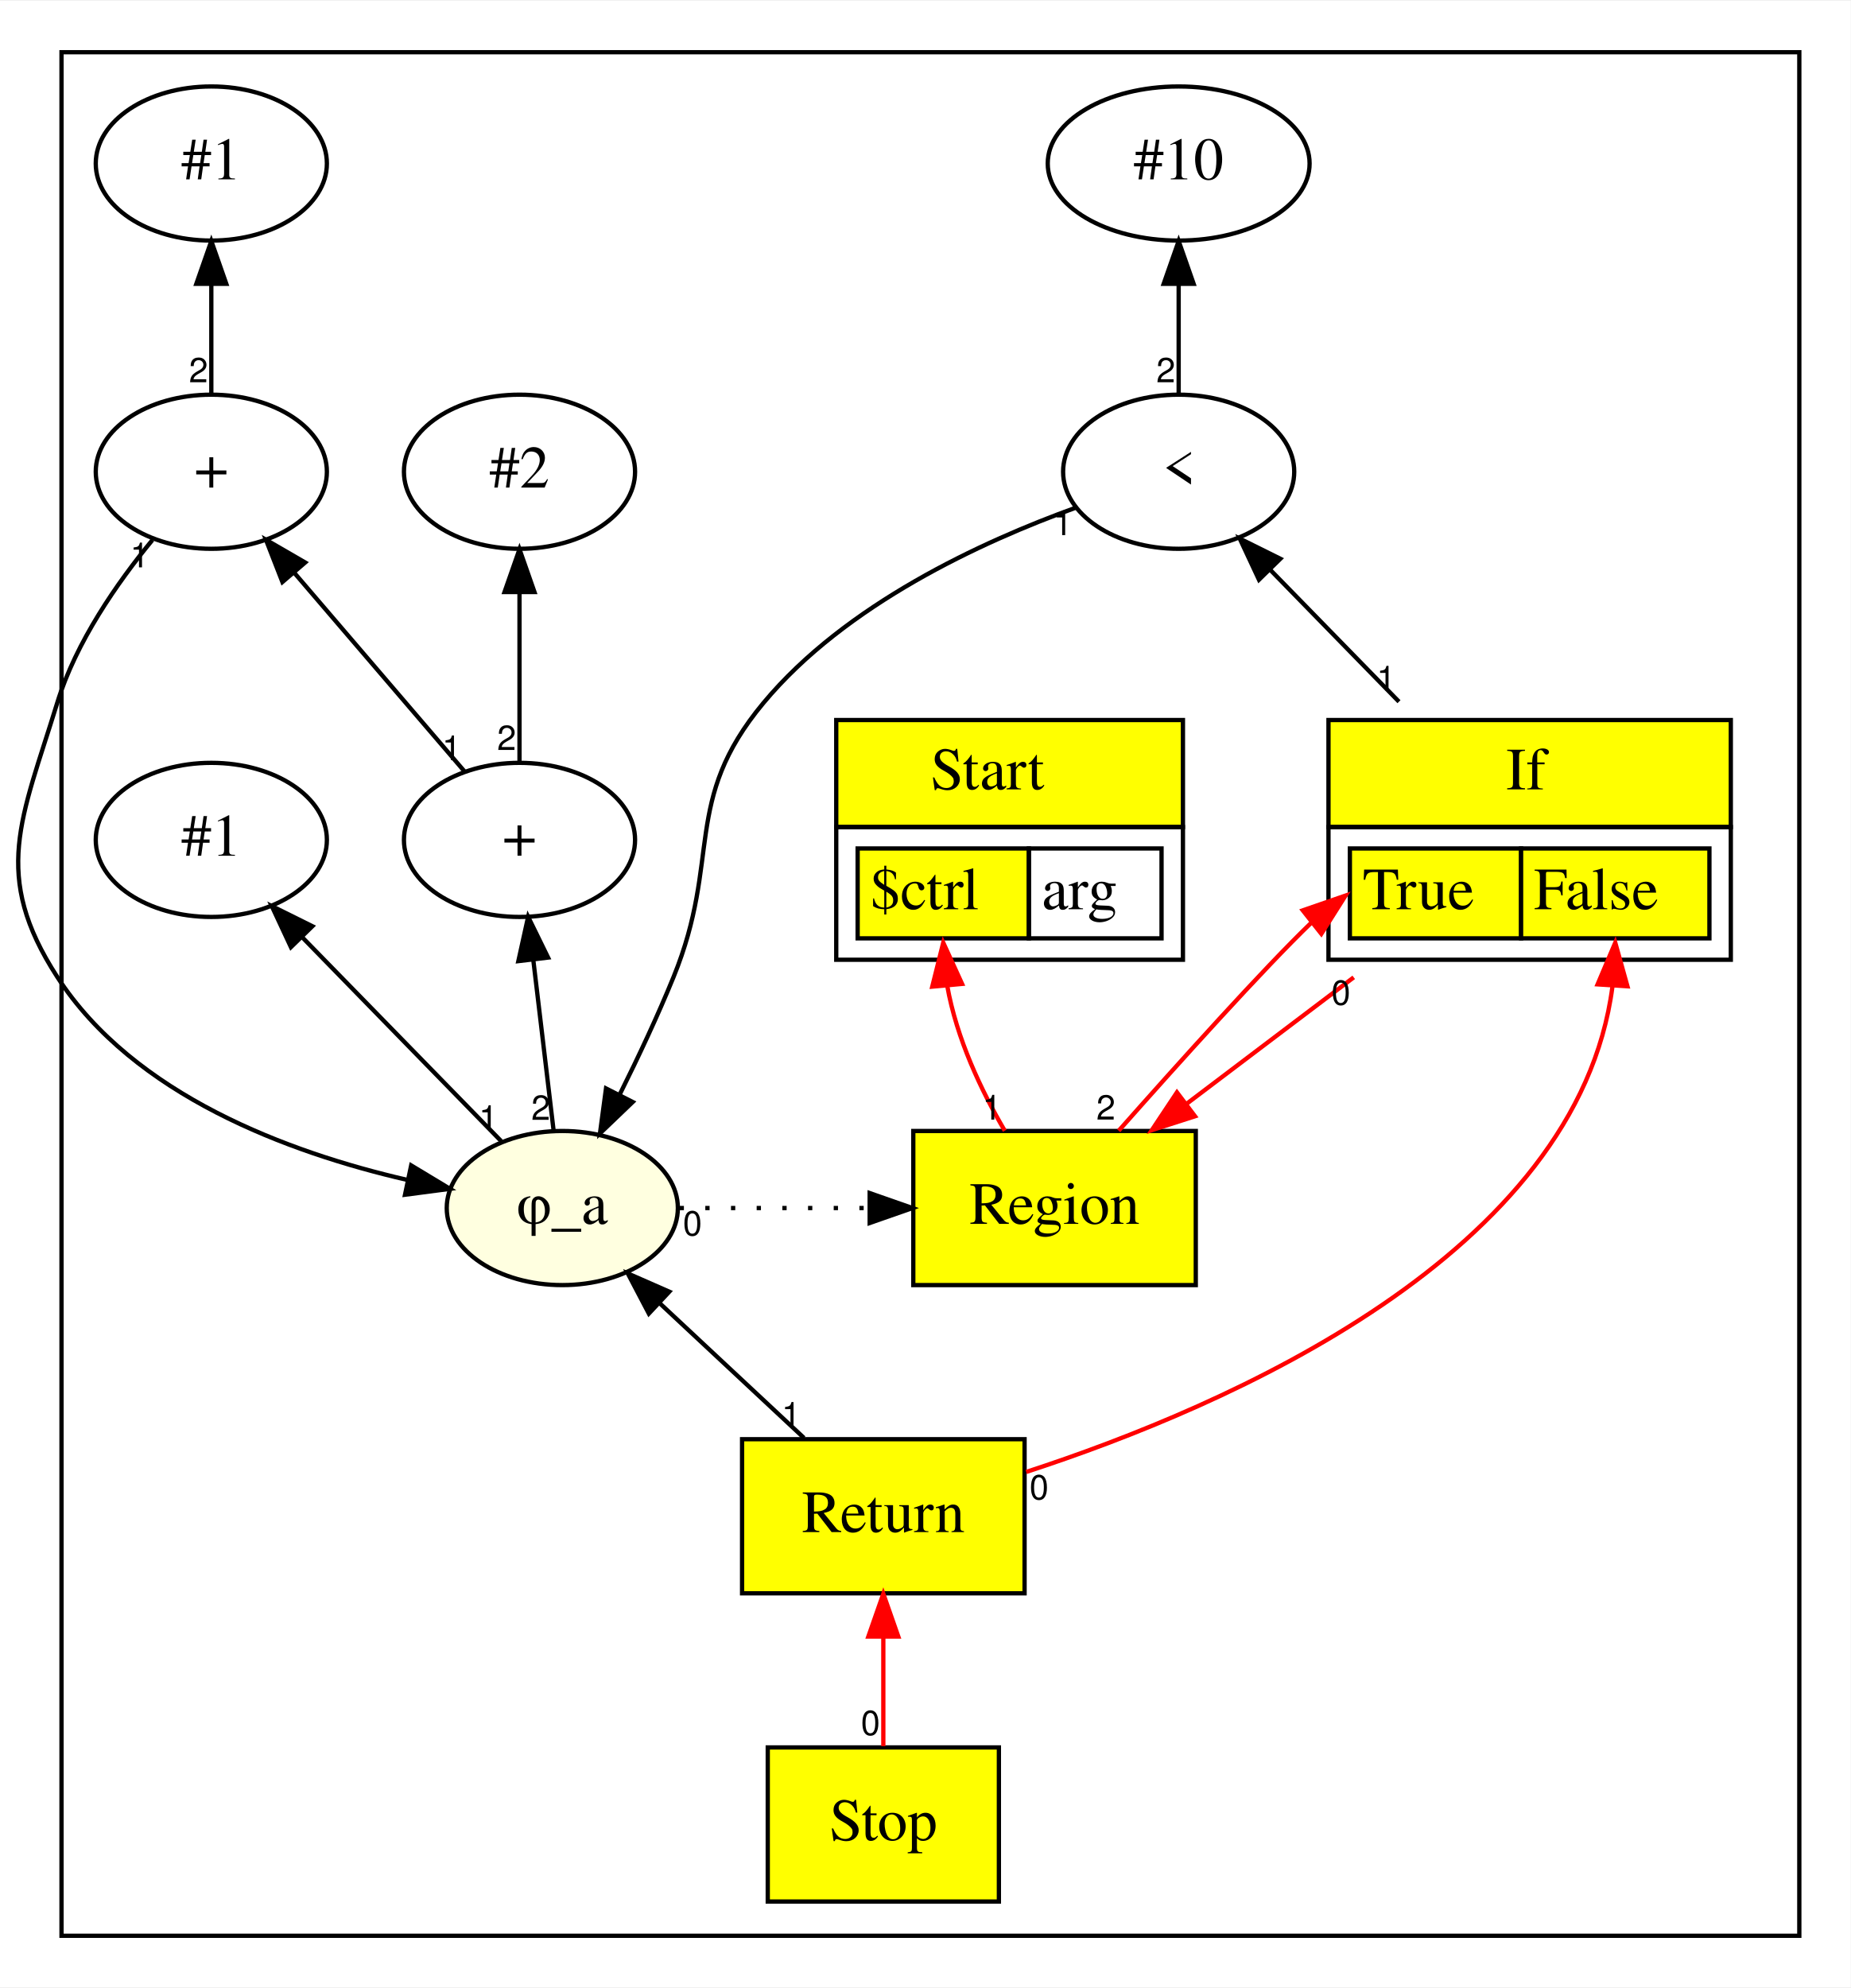
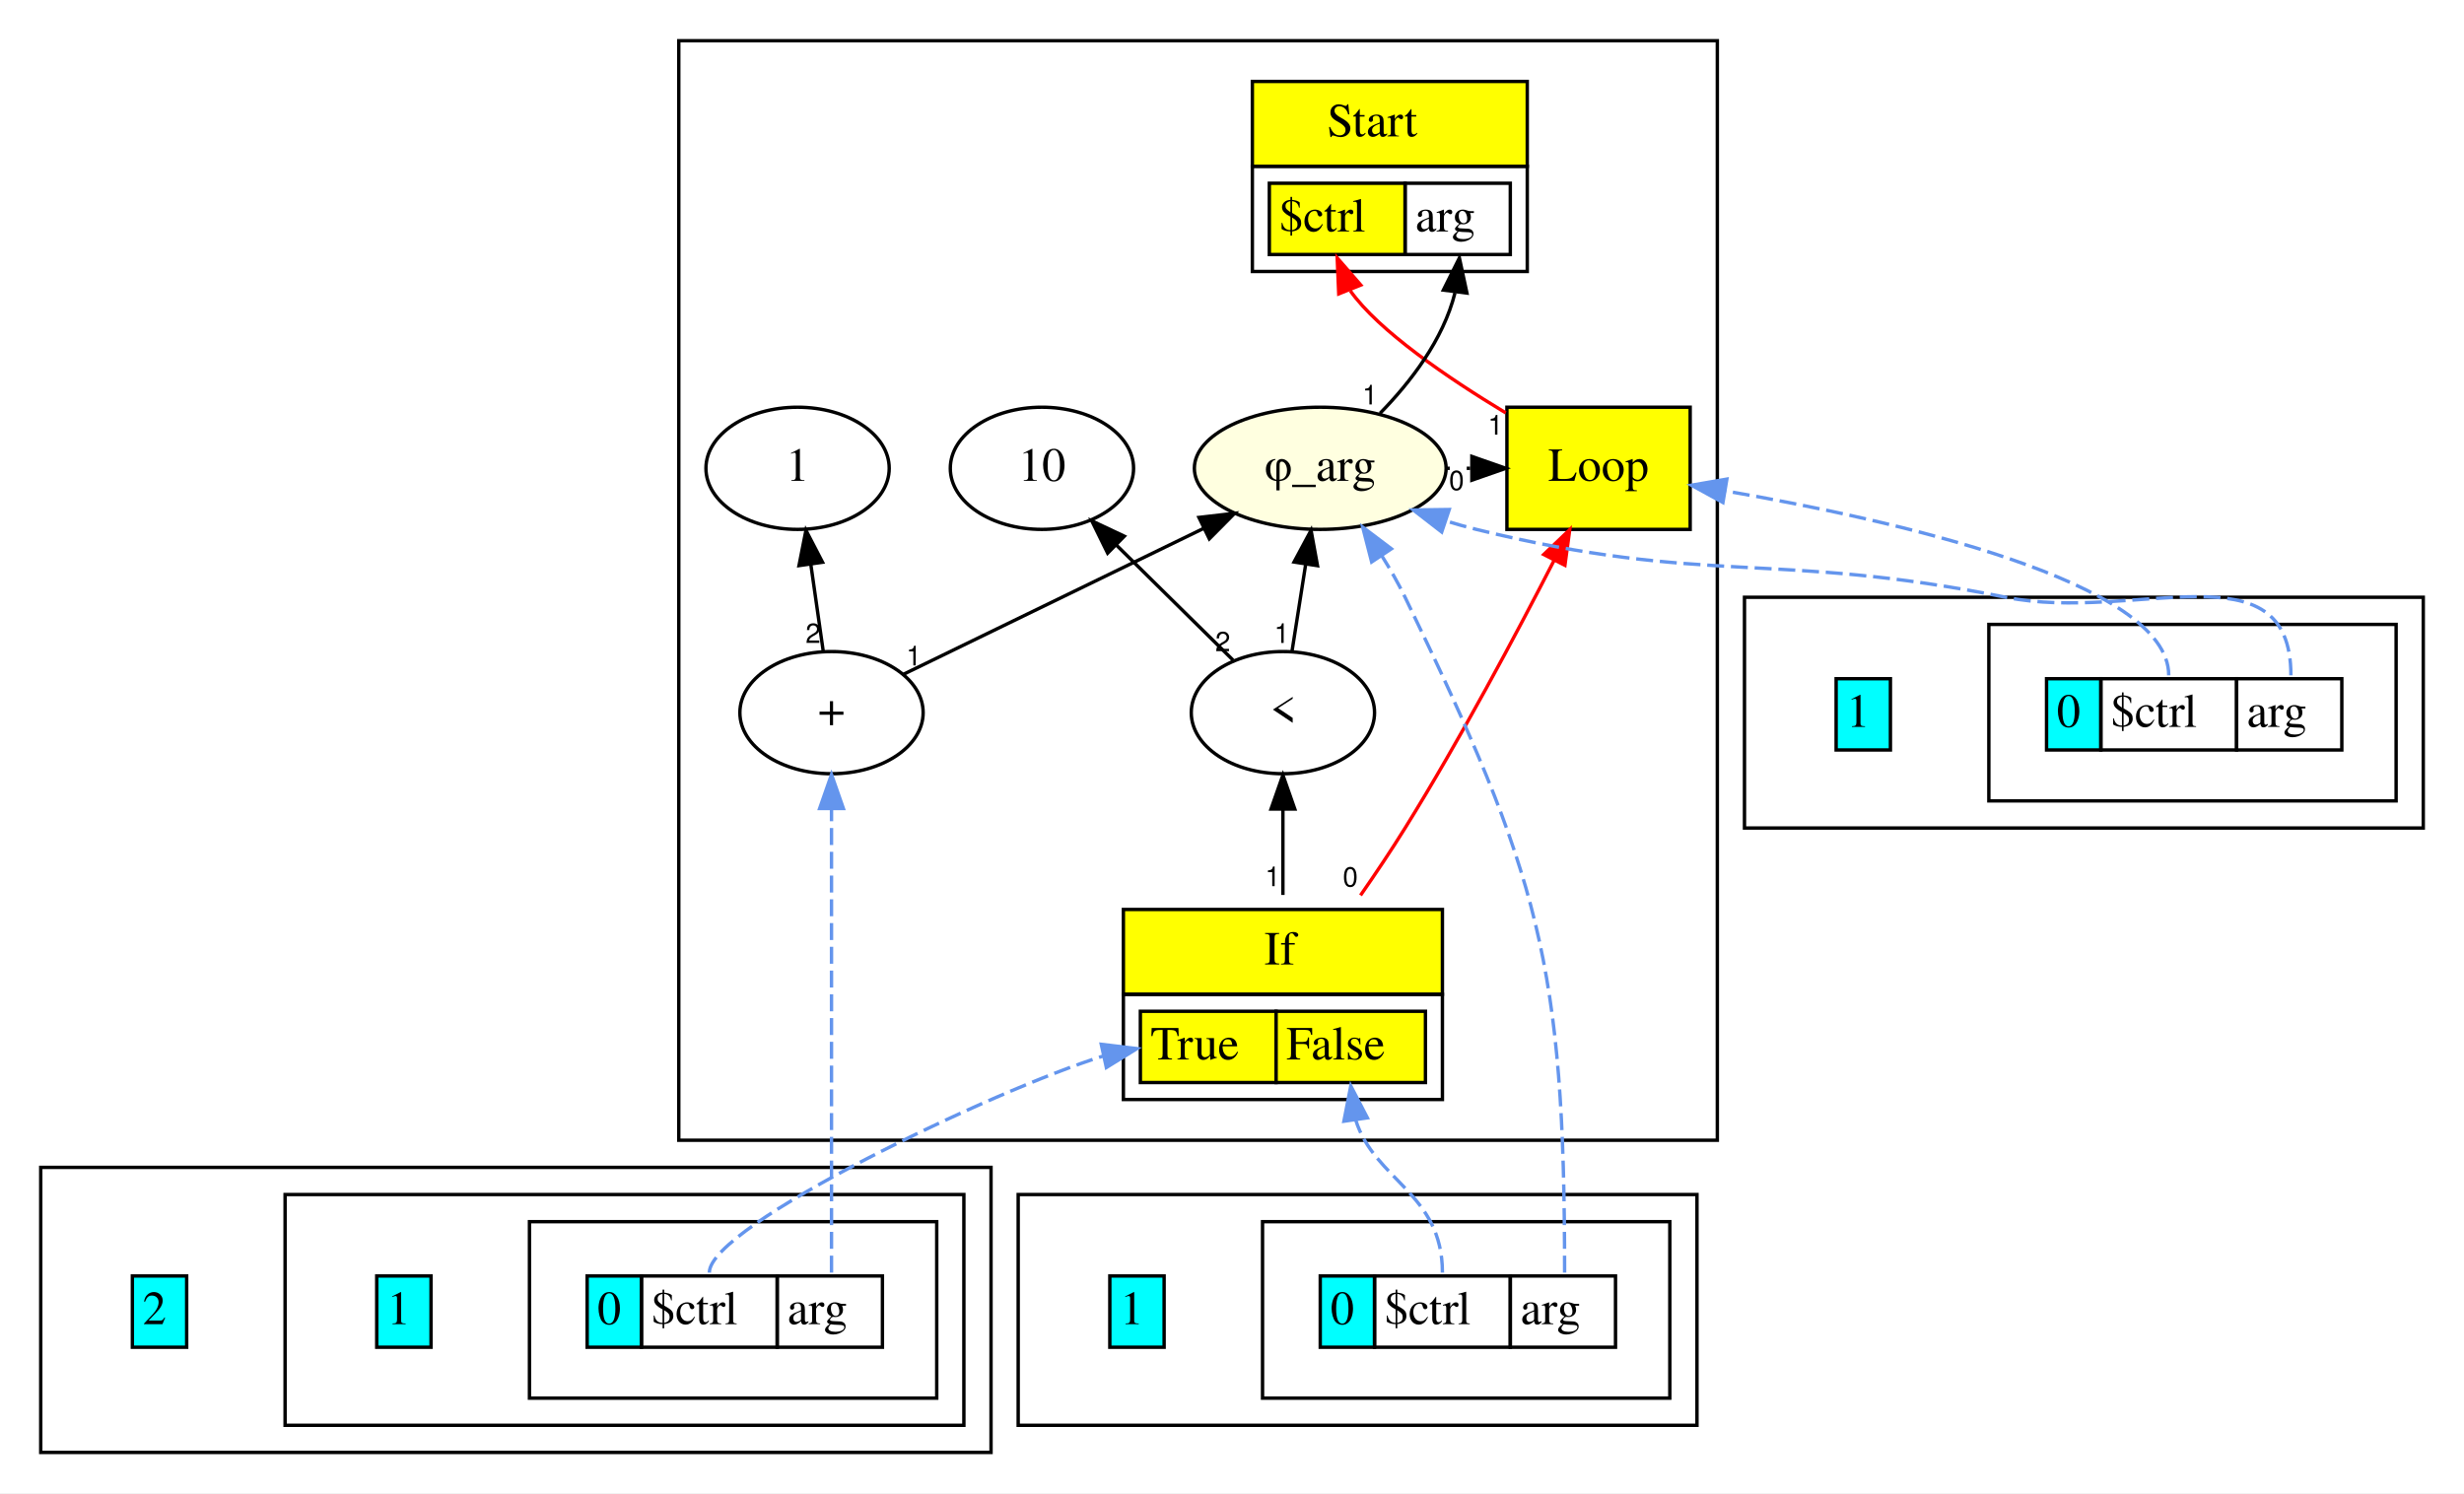
- <svg xmlns="http://www.w3.org/2000/svg" width="432pt" height="464pt" viewBox="0.00 0.00 432.37 464.00">
-   <g id="graph0" class="graph" transform="scale(1 1) rotate(0) translate(4 460)">
-     <polygon fill="white" stroke="transparent" points="-4,4 -4,-460 428.37,-460 428.37,4 -4,4" />
+ <svg xmlns="http://www.w3.org/2000/svg" width="726pt" height="440pt" viewBox="0.00 0.00 726.00 440.00">
+   <g id="graph0" class="graph" transform="scale(1 1) rotate(0) translate(4 436)">
+     <polygon fill="white" stroke="transparent" points="-4,4 -4,-436 722,-436 722,4 -4,4" />
    <g id="clust1" class="cluster">
-       <polygon fill="none" stroke="black" points="10.37,-8 10.37,-448 416.37,-448 416.37,-8 10.37,-8" />
+       <polygon fill="none" stroke="black" points="196,-100 196,-424 502,-424 502,-100 196,-100" />
+     </g>
+     <g id="clust3" class="cluster">
+       <polygon fill="none" stroke="black" points="8,-8 8,-92 288,-92 288,-8 8,-8" />
+     </g>
+     <g id="clust4" class="cluster">
+       <polygon fill="none" stroke="black" points="80,-16 80,-84 280,-84 280,-16 80,-16" />
+     </g>
+     <g id="clust5" class="cluster">
+       <polygon fill="none" stroke="black" points="152,-24 152,-76 272,-76 272,-24 152,-24" />
+     </g>
+     <g id="clust6" class="cluster">
+       <polygon fill="none" stroke="black" points="510,-192 510,-260 710,-260 710,-192 510,-192" />
+     </g>
+     <g id="clust7" class="cluster">
+       <polygon fill="none" stroke="black" points="582,-200 582,-252 702,-252 702,-200 582,-200" />
+     </g>
+     <g id="clust8" class="cluster">
+       <polygon fill="none" stroke="black" points="296,-16 296,-84 496,-84 496,-16 296,-16" />
+     </g>
+     <g id="clust9" class="cluster">
+       <polygon fill="none" stroke="black" points="368,-24 368,-76 488,-76 488,-24 368,-24" />
    </g>
    <g id="node1" class="node">
-       <polygon fill="yellow" stroke="transparent" points="191.37,-267 191.37,-292 272.37,-292 272.37,-267 191.37,-267" />
-       <polygon fill="none" stroke="black" points="191.37,-267 191.37,-292 272.37,-292 272.37,-267 191.37,-267" />
-       <text text-anchor="start" x="213.37" y="-275.8" font-family="Times,serif" font-size="14.00">Start</text>
-       <polygon fill="none" stroke="black" points="191.37,-236 191.37,-267 272.37,-267 272.37,-236 191.37,-236" />
-       <polygon fill="yellow" stroke="transparent" points="196.37,-241 196.37,-262 236.37,-262 236.37,-241 196.37,-241" />
-       <polygon fill="none" stroke="black" points="196.37,-241 196.37,-262 236.37,-262 236.37,-241 196.37,-241" />
-       <text text-anchor="start" x="199.37" y="-247.8" font-family="Times,serif" font-size="14.00">$ctrl</text>
-       <polygon fill="none" stroke="black" points="236.37,-241 236.37,-262 267.37,-262 267.37,-241 236.37,-241" />
-       <text text-anchor="start" x="239.37" y="-247.8" font-family="Times,serif" font-size="14.00">arg</text>
+       <polygon fill="yellow" stroke="transparent" points="365,-387 365,-412 446,-412 446,-387 365,-387" />
+       <polygon fill="none" stroke="black" points="365,-387 365,-412 446,-412 446,-387 365,-387" />
+       <text text-anchor="start" x="387" y="-395.8" font-family="Times,serif" font-size="14.00">Start</text>
+       <polygon fill="none" stroke="black" points="365,-356 365,-387 446,-387 446,-356 365,-356" />
+       <polygon fill="yellow" stroke="transparent" points="370,-361 370,-382 410,-382 410,-361 370,-361" />
+       <polygon fill="none" stroke="black" points="370,-361 370,-382 410,-382 410,-361 370,-361" />
+       <text text-anchor="start" x="373" y="-367.8" font-family="Times,serif" font-size="14.00">$ctrl</text>
+       <polygon fill="none" stroke="black" points="410,-361 410,-382 441,-382 441,-361 410,-361" />
+       <text text-anchor="start" x="413" y="-367.8" font-family="Times,serif" font-size="14.00">arg</text>
    </g>
    <g id="node2" class="node">
-       <polygon fill="yellow" stroke="black" points="229.37,-52 175.37,-52 175.37,-16 229.37,-16 229.37,-52" />
-       <text text-anchor="middle" x="202.37" y="-30.3" font-family="Times,serif" font-size="14.00">Stop</text>
+       <polygon fill="yellow" stroke="black" points="494,-316 440,-316 440,-280 494,-280 494,-316" />
+       <text text-anchor="middle" x="467" y="-294.3" font-family="Times,serif" font-size="14.00">Loop</text>
+     </g>
+     <g id="edge1" class="edge">
+       <path fill="none" stroke="red" d="M439.64,-314.34C422.52,-324.68 402.19,-338.54 393.85,-350.32" />
+       <polygon fill="red" stroke="red" points="390.45,-349.41 390,-360 396.95,-352 390.45,-349.41" />
+       <text text-anchor="middle" x="436.64" y="-307.94" font-family="Helvetica,sans-Serif" font-size="8.00">1</text>
+     </g>
+     <g id="node3" class="node">
+       <ellipse fill="lightyellow" stroke="black" cx="385" cy="-298" rx="37.09" ry="18" />
+       <text text-anchor="middle" x="385" y="-294.3" font-family="Times,serif" font-size="14.00">φ_arg</text>
+     </g>
+     <g id="edge3" class="edge">
+       <path fill="none" stroke="black" d="M402.63,-314.22C411.57,-323.35 421.25,-335.86 424.7,-349.71" />
+       <polygon fill="black" stroke="black" points="421.27,-350.52 426,-360 428.22,-349.64 421.27,-350.52" />
+       <text text-anchor="middle" x="399.63" y="-316.82" font-family="Helvetica,sans-Serif" font-size="8.00">1</text>
+     </g>
+     <g id="edge2" class="edge">
+       <path fill="none" stroke="black" stroke-dasharray="1,5" d="M422.16,-298C424.62,-298 427.08,-298 429.55,-298" />
+       <polygon fill="black" stroke="black" points="429.67,-301.5 439.67,-298 429.67,-294.5 429.67,-301.5" />
+       <text text-anchor="middle" x="425.16" y="-291.6" font-family="Helvetica,sans-Serif" font-size="8.00">0</text>
+     </g>
+     <g id="node4" class="node">
+       <ellipse fill="none" stroke="black" cx="303" cy="-298" rx="27" ry="18" />
+       <text text-anchor="middle" x="303" y="-294.3" font-family="Times,serif" font-size="14.00">10</text>
+     </g>
+     <g id="node5" class="node">
+       <ellipse fill="none" stroke="black" cx="374" cy="-226" rx="27" ry="18" />
+       <text text-anchor="middle" x="374" y="-222.3" font-family="Times,serif" font-size="14.00">&lt;</text>
+     </g>
+     <g id="edge4" class="edge">
+       <path fill="none" stroke="black" d="M376.66,-243.95C377.87,-251.65 379.34,-260.97 380.7,-269.64" />
+       <polygon fill="black" stroke="black" points="377.28,-270.39 382.29,-279.72 384.19,-269.3 377.28,-270.39" />
+       <text text-anchor="middle" x="373.66" y="-246.55" font-family="Helvetica,sans-Serif" font-size="8.00">1</text>
+     </g>
+     <g id="edge5" class="edge">
+       <path fill="none" stroke="black" d="M359.29,-241.5C349.39,-251.27 336.16,-264.31 325.01,-275.3" />
+       <polygon fill="black" stroke="black" points="322.36,-273 317.69,-282.51 327.27,-277.99 322.36,-273" />
+       <text text-anchor="middle" x="356.29" y="-244.1" font-family="Helvetica,sans-Serif" font-size="8.00">2</text>
+     </g>
+     <g id="node6" class="node">
+       <polygon fill="yellow" stroke="transparent" points="327,-143 327,-168 421,-168 421,-143 327,-143" />
+       <polygon fill="none" stroke="black" points="327,-143 327,-168 421,-168 421,-143 327,-143" />
+       <text text-anchor="start" x="368.5" y="-151.8" font-family="Times,serif" font-size="14.00">If</text>
+       <polygon fill="none" stroke="black" points="327,-112 327,-143 421,-143 421,-112 327,-112" />
+       <polygon fill="yellow" stroke="transparent" points="332,-117 332,-138 372,-138 372,-117 332,-117" />
+       <polygon fill="none" stroke="black" points="332,-117 332,-138 372,-138 372,-117 332,-117" />
+       <text text-anchor="start" x="335" y="-123.8" font-family="Times,serif" font-size="14.00">True</text>
+       <polygon fill="yellow" stroke="transparent" points="372,-117 372,-138 416,-138 416,-117 372,-117" />
+       <polygon fill="none" stroke="black" points="372,-117 372,-138 416,-138 416,-117 372,-117" />
+       <text text-anchor="start" x="375" y="-123.8" font-family="Times,serif" font-size="14.00">False</text>
+     </g>
+     <g id="edge6" class="edge">
+       <path fill="none" stroke="red" d="M396.87,-172.17C401.36,-178.63 405.94,-185.46 410,-192 426.23,-218.13 442.79,-249.22 453.84,-270.75" />
+       <polygon fill="red" stroke="red" points="450.85,-272.6 458.51,-279.92 457.09,-269.42 450.85,-272.6" />
+       <text text-anchor="middle" x="393.87" y="-174.77" font-family="Helvetica,sans-Serif" font-size="8.00">0</text>
+     </g>
+     <g id="edge7" class="edge">
+       <path fill="none" stroke="black" d="M374,-172.28C374,-180.58 374,-189.48 374,-197.56" />
+       <polygon fill="black" stroke="black" points="370.5,-197.6 374,-207.6 377.5,-197.6 370.5,-197.6" />
+       <text text-anchor="middle" x="371" y="-174.88" font-family="Helvetica,sans-Serif" font-size="8.00">1</text>
+     </g>
+     <g id="node7" class="node">
+       <ellipse fill="none" stroke="black" cx="231" cy="-298" rx="27" ry="18" />
+       <text text-anchor="middle" x="231" y="-294.3" font-family="Times,serif" font-size="14.00">1</text>
+     </g>
+     <g id="node8" class="node">
+       <ellipse fill="none" stroke="black" cx="241" cy="-226" rx="27" ry="18" />
+       <text text-anchor="middle" x="241" y="-222.3" font-family="Times,serif" font-size="14.00">+</text>
+     </g>
+     <g id="edge8" class="edge">
+       <path fill="none" stroke="black" d="M262.25,-237.33C285.48,-248.62 323.06,-266.89 350.53,-280.24" />
+       <polygon fill="black" stroke="black" points="349.26,-283.52 359.78,-284.74 352.32,-277.22 349.26,-283.52" />
+       <text text-anchor="middle" x="265.25" y="-239.93" font-family="Helvetica,sans-Serif" font-size="8.00">1</text>
+     </g>
+     <g id="edge9" class="edge">
+       <path fill="none" stroke="black" d="M238.58,-243.95C237.48,-251.65 236.15,-260.97 234.91,-269.64" />
+       <polygon fill="black" stroke="black" points="231.42,-269.33 233.47,-279.72 238.35,-270.32 231.42,-269.33" />
+       <text text-anchor="middle" x="235.58" y="-246.55" font-family="Helvetica,sans-Serif" font-size="8.00">2</text>
+     </g>
+     <g id="node9" class="node">
+       <polygon fill="cyan" stroke="transparent" points="35,-39 35,-60 51,-60 51,-39 35,-39" />
+       <polygon fill="none" stroke="black" points="35,-39 35,-60 51,-60 51,-39 35,-39" />
+       <text text-anchor="start" x="38" y="-45.8" font-family="Times,serif" font-size="14.00">2</text>
+     </g>
+     <g id="node10" class="node">
+       <polygon fill="cyan" stroke="transparent" points="107,-39 107,-60 123,-60 123,-39 107,-39" />
+       <polygon fill="none" stroke="black" points="107,-39 107,-60 123,-60 123,-39 107,-39" />
+       <text text-anchor="start" x="110" y="-45.8" font-family="Times,serif" font-size="14.00">1</text>
+     </g>
+     <g id="node11" class="node">
+       <polygon fill="cyan" stroke="transparent" points="169,-39 169,-60 185,-60 185,-39 169,-39" />
+       <polygon fill="none" stroke="black" points="169,-39 169,-60 185,-60 185,-39 169,-39" />
+       <text text-anchor="start" x="172" y="-45.8" font-family="Times,serif" font-size="14.00">0</text>
+       <polygon fill="none" stroke="black" points="185,-39 185,-60 225,-60 225,-39 185,-39" />
+       <text text-anchor="start" x="188" y="-45.8" font-family="Times,serif" font-size="14.00">$ctrl</text>
+       <polygon fill="none" stroke="black" points="225,-39 225,-60 256,-60 256,-39 225,-39" />
+       <text text-anchor="start" x="228" y="-45.8" font-family="Times,serif" font-size="14.00">arg</text>
+     </g>
+     <g id="edge10" class="edge">
+       <path fill="none" stroke="cornflowerblue" stroke-dasharray="5,2" d="M205,-61C205,-74.83 289.37,-114.99 321.05,-124.81" />
+       <polygon fill="cornflowerblue" stroke="cornflowerblue" points="320.48,-128.27 331,-127 321.98,-121.43 320.48,-128.27" />
+     </g>
+     <g id="edge11" class="edge">
+       <path fill="none" stroke="cornflowerblue" stroke-dasharray="5,2" d="M241,-61C241,-109.09 241,-165.12 241,-197.67" />
+       <polygon fill="cornflowerblue" stroke="cornflowerblue" points="237.5,-197.76 241,-207.76 244.5,-197.76 237.5,-197.76" />
+     </g>
+     <g id="node12" class="node">
+       <polygon fill="cyan" stroke="transparent" points="537,-215 537,-236 553,-236 553,-215 537,-215" />
+       <polygon fill="none" stroke="black" points="537,-215 537,-236 553,-236 553,-215 537,-215" />
+       <text text-anchor="start" x="540" y="-221.8" font-family="Times,serif" font-size="14.00">1</text>
    </g>
    <g id="node13" class="node">
-       <polygon fill="yellow" stroke="black" points="235.37,-124 169.37,-124 169.37,-88 235.37,-88 235.37,-124" />
-       <text text-anchor="middle" x="202.37" y="-102.3" font-family="Times,serif" font-size="14.00">Return</text>
-     </g>
-     <g id="edge1" class="edge">
-       <path fill="none" stroke="red" d="M202.37,-52.3C202.37,-60.02 202.37,-69.29 202.37,-77.89" />
-       <polygon fill="red" stroke="red" points="198.87,-77.9 202.37,-87.9 205.87,-77.9 198.87,-77.9" />
-       <text text-anchor="middle" x="199.37" y="-54.9" font-family="Helvetica,sans-Serif" font-size="8.00">0</text>
-     </g>
-     <g id="node3" class="node">
-       <ellipse fill="none" stroke="black" cx="45.37" cy="-264" rx="27" ry="18" />
-       <text text-anchor="middle" x="45.37" y="-260.3" font-family="Times,serif" font-size="14.00">#1</text>
-     </g>
-     <g id="node4" class="node">
-       <polygon fill="yellow" stroke="black" points="275.37,-196 209.37,-196 209.37,-160 275.37,-160 275.37,-196" />
-       <text text-anchor="middle" x="242.37" y="-174.3" font-family="Times,serif" font-size="14.00">Region</text>
-     </g>
-     <g id="edge2" class="edge">
-       <path fill="none" stroke="red" d="M230.74,-196.06C225.28,-205.38 219.49,-217.53 217.29,-229.99" />
-       <polygon fill="red" stroke="red" points="213.8,-229.72 216.37,-240 220.77,-230.36 213.8,-229.72" />
-       <text text-anchor="middle" x="227.74" y="-198.66" font-family="Helvetica,sans-Serif" font-size="8.00">1</text>
-     </g>
-     <g id="node8" class="node">
-       <polygon fill="yellow" stroke="transparent" points="306.37,-267 306.37,-292 400.37,-292 400.37,-267 306.37,-267" />
-       <polygon fill="none" stroke="black" points="306.37,-267 306.37,-292 400.37,-292 400.37,-267 306.37,-267" />
-       <text text-anchor="start" x="347.87" y="-275.8" font-family="Times,serif" font-size="14.00">If</text>
-       <polygon fill="none" stroke="black" points="306.37,-236 306.37,-267 400.37,-267 400.37,-236 306.37,-236" />
-       <polygon fill="yellow" stroke="transparent" points="311.37,-241 311.37,-262 351.37,-262 351.37,-241 311.37,-241" />
-       <polygon fill="none" stroke="black" points="311.37,-241 311.37,-262 351.37,-262 351.37,-241 311.37,-241" />
-       <text text-anchor="start" x="314.37" y="-247.8" font-family="Times,serif" font-size="14.00">True</text>
-       <polygon fill="yellow" stroke="transparent" points="351.37,-241 351.37,-262 395.37,-262 395.37,-241 351.37,-241" />
-       <polygon fill="none" stroke="black" points="351.37,-241 351.37,-262 395.37,-262 395.37,-241 351.37,-241" />
-       <text text-anchor="start" x="354.37" y="-247.8" font-family="Times,serif" font-size="14.00">False</text>
-     </g>
-     <g id="edge3" class="edge">
-       <path fill="none" stroke="red" d="M257.36,-196.06C271.21,-211.7 291.28,-234 302.45,-244.74" />
-       <polygon fill="red" stroke="red" points="300.36,-247.54 310.37,-251 304.7,-242.05 300.36,-247.54" />
-       <text text-anchor="middle" x="254.36" y="-198.66" font-family="Helvetica,sans-Serif" font-size="8.00">2</text>
-     </g>
-     <g id="node5" class="node">
-       <ellipse fill="lightyellow" stroke="black" cx="127.37" cy="-178" rx="27" ry="18" />
-       <text text-anchor="middle" x="127.37" y="-174.3" font-family="Times,serif" font-size="14.00">φ_a</text>
-     </g>
-     <g id="edge5" class="edge">
-       <path fill="none" stroke="black" d="M113.09,-193.63C100.27,-206.76 81.29,-226.21 66.68,-241.18" />
-       <polygon fill="black" stroke="black" points="63.97,-238.94 59.49,-248.54 68.98,-243.83 63.97,-238.94" />
-       <text text-anchor="middle" x="110.09" y="-196.23" font-family="Helvetica,sans-Serif" font-size="8.00">1</text>
-     </g>
-     <g id="edge4" class="edge">
-       <path fill="none" stroke="black" stroke-dasharray="1,5" d="M154.78,-178C169.51,-178 184.25,-178 198.98,-178" />
-       <polygon fill="black" stroke="black" points="199.18,-181.5 209.18,-178 199.18,-174.5 199.18,-181.5" />
-       <text text-anchor="middle" x="157.78" y="-171.6" font-family="Helvetica,sans-Serif" font-size="8.00">0</text>
-     </g>
-     <g id="node12" class="node">
-       <ellipse fill="none" stroke="black" cx="117.37" cy="-264" rx="27" ry="18" />
-       <text text-anchor="middle" x="117.37" y="-260.3" font-family="Times,serif" font-size="14.00">+</text>
-     </g>
-     <g id="edge6" class="edge">
-       <path fill="none" stroke="black" d="M125.35,-196C123.98,-207.5 122.14,-222.93 120.58,-236.08" />
-       <polygon fill="black" stroke="black" points="117.1,-235.68 119.39,-246.03 124.05,-236.51 117.1,-235.68" />
-       <text text-anchor="middle" x="122.35" y="-198.6" font-family="Helvetica,sans-Serif" font-size="8.00">2</text>
-     </g>
-     <g id="node6" class="node">
-       <ellipse fill="none" stroke="black" cx="271.37" cy="-422" rx="30.59" ry="18" />
-       <text text-anchor="middle" x="271.37" y="-418.3" font-family="Times,serif" font-size="14.00">#10</text>
-     </g>
-     <g id="node7" class="node">
-       <ellipse fill="none" stroke="black" cx="271.37" cy="-350" rx="27" ry="18" />
-       <text text-anchor="middle" x="271.37" y="-346.3" font-family="Times,serif" font-size="14.00">&lt;</text>
-     </g>
-     <g id="edge7" class="edge">
-       <path fill="none" stroke="black" d="M247.3,-341.59C225.35,-333.66 193.52,-319.01 174.37,-296 155.23,-272.99 164.66,-259.73 153.37,-232 149.67,-222.9 145.09,-213.17 140.81,-204.58" />
-       <polygon fill="black" stroke="black" points="143.82,-202.77 136.17,-195.44 137.58,-205.94 143.82,-202.77" />
-       <text text-anchor="middle" x="244.3" y="-335.19" font-family="Helvetica,sans-Serif" font-size="8.00">1</text>
-     </g>
-     <g id="edge8" class="edge">
-       <path fill="none" stroke="black" d="M271.37,-368.3C271.37,-376.02 271.37,-385.29 271.37,-393.89" />
-       <polygon fill="black" stroke="black" points="267.87,-393.9 271.37,-403.9 274.87,-393.9 267.87,-393.9" />
-       <text text-anchor="middle" x="268.37" y="-370.9" font-family="Helvetica,sans-Serif" font-size="8.00">2</text>
-     </g>
-     <g id="edge9" class="edge">
-       <path fill="none" stroke="red" d="M312.27,-231.89C299.31,-222.09 285.23,-211.44 273.13,-202.28" />
-       <polygon fill="red" stroke="red" points="275.19,-199.44 265.1,-196.2 270.97,-205.03 275.19,-199.44" />
-       <text text-anchor="middle" x="309.27" y="-225.49" font-family="Helvetica,sans-Serif" font-size="8.00">0</text>
-     </g>
-     <g id="edge10" class="edge">
-       <path fill="none" stroke="black" d="M322.84,-296.28C312.88,-306.48 302.03,-317.59 292.88,-326.97" />
-       <polygon fill="black" stroke="black" points="290.13,-324.78 285.64,-334.38 295.13,-329.67 290.13,-324.78" />
-       <text text-anchor="middle" x="319.84" y="-298.88" font-family="Helvetica,sans-Serif" font-size="8.00">1</text>
-     </g>
-     <g id="node9" class="node">
-       <ellipse fill="none" stroke="black" cx="45.37" cy="-422" rx="27" ry="18" />
-       <text text-anchor="middle" x="45.37" y="-418.3" font-family="Times,serif" font-size="14.00">#1</text>
-     </g>
-     <g id="node10" class="node">
-       <ellipse fill="none" stroke="black" cx="45.37" cy="-350" rx="27" ry="18" />
-       <text text-anchor="middle" x="45.37" y="-346.3" font-family="Times,serif" font-size="14.00">+</text>
-     </g>
-     <g id="edge11" class="edge">
-       <path fill="none" stroke="black" d="M31.62,-334.07C23.41,-324.1 13.75,-310.25 9.37,-296 1.01,-268.81 -6.08,-255.88 9.37,-232 27.28,-204.33 63.43,-190.97 91.03,-184.6" />
-       <polygon fill="black" stroke="black" points="92.06,-187.96 101.13,-182.49 90.62,-181.11 92.06,-187.96" />
-       <text text-anchor="middle" x="28.62" y="-327.67" font-family="Helvetica,sans-Serif" font-size="8.00">1</text>
+       <polygon fill="cyan" stroke="transparent" points="599,-215 599,-236 615,-236 615,-215 599,-215" />
+       <polygon fill="none" stroke="black" points="599,-215 599,-236 615,-236 615,-215 599,-215" />
+       <text text-anchor="start" x="602" y="-221.8" font-family="Times,serif" font-size="14.00">0</text>
+       <polygon fill="none" stroke="black" points="615,-215 615,-236 655,-236 655,-215 615,-215" />
+       <text text-anchor="start" x="618" y="-221.8" font-family="Times,serif" font-size="14.00">$ctrl</text>
+       <polygon fill="none" stroke="black" points="655,-215 655,-236 686,-236 686,-215 655,-215" />
+       <text text-anchor="start" x="658" y="-221.8" font-family="Times,serif" font-size="14.00">arg</text>
    </g>
    <g id="edge12" class="edge">
-       <path fill="none" stroke="black" d="M45.37,-368.3C45.37,-376.02 45.37,-385.29 45.37,-393.89" />
-       <polygon fill="black" stroke="black" points="41.87,-393.9 45.37,-403.9 48.87,-393.9 41.87,-393.9" />
-       <text text-anchor="middle" x="42.37" y="-370.9" font-family="Helvetica,sans-Serif" font-size="8.00">2</text>
-     </g>
-     <g id="node11" class="node">
-       <ellipse fill="none" stroke="black" cx="117.37" cy="-350" rx="27" ry="18" />
-       <text text-anchor="middle" x="117.37" y="-346.3" font-family="Times,serif" font-size="14.00">#2</text>
+       <path fill="none" stroke="cornflowerblue" stroke-dasharray="5,2" d="M635,-237C635,-264.54 553.92,-282.77 504.41,-291.34" />
+       <polygon fill="cornflowerblue" stroke="cornflowerblue" points="503.65,-287.92 494.37,-293.02 504.81,-294.82 503.65,-287.92" />
    </g>
    <g id="edge13" class="edge">
-       <path fill="none" stroke="black" d="M104.5,-280.02C93.44,-292.92 77.34,-311.71 64.73,-326.42" />
-       <polygon fill="black" stroke="black" points="61.98,-324.24 58.13,-334.11 67.3,-328.8 61.98,-324.24" />
-       <text text-anchor="middle" x="101.5" y="-282.62" font-family="Helvetica,sans-Serif" font-size="8.00">1</text>
+       <path fill="none" stroke="cornflowerblue" stroke-dasharray="5,2" d="M671,-237C671,-275.71 624.96,-252.41 587,-260 518.46,-273.71 498.88,-263.33 431,-280 428.04,-280.73 425,-281.58 421.97,-282.52" />
+       <polygon fill="cornflowerblue" stroke="cornflowerblue" points="420.79,-279.23 412.41,-285.72 423.01,-285.86 420.79,-279.23" />
+     </g>
+     <g id="node14" class="node">
+       <polygon fill="cyan" stroke="transparent" points="323,-39 323,-60 339,-60 339,-39 323,-39" />
+       <polygon fill="none" stroke="black" points="323,-39 323,-60 339,-60 339,-39 323,-39" />
+       <text text-anchor="start" x="326" y="-45.8" font-family="Times,serif" font-size="14.00">1</text>
+     </g>
+     <g id="node15" class="node">
+       <polygon fill="cyan" stroke="transparent" points="385,-39 385,-60 401,-60 401,-39 385,-39" />
+       <polygon fill="none" stroke="black" points="385,-39 385,-60 401,-60 401,-39 385,-39" />
+       <text text-anchor="start" x="388" y="-45.8" font-family="Times,serif" font-size="14.00">0</text>
+       <polygon fill="none" stroke="black" points="401,-39 401,-60 441,-60 441,-39 401,-39" />
+       <text text-anchor="start" x="404" y="-45.8" font-family="Times,serif" font-size="14.00">$ctrl</text>
+       <polygon fill="none" stroke="black" points="441,-39 441,-60 472,-60 472,-39 441,-39" />
+       <text text-anchor="start" x="444" y="-45.8" font-family="Times,serif" font-size="14.00">arg</text>
+     </g>
+     <g id="edge15" class="edge">
+       <path fill="none" stroke="cornflowerblue" stroke-dasharray="5,2" d="M457,-61C457,-151.88 449.62,-178.21 410,-260 408.01,-264.11 405.61,-268.3 403.09,-272.3" />
+       <polygon fill="cornflowerblue" stroke="cornflowerblue" points="400.15,-270.4 397.51,-280.67 405.97,-274.28 400.15,-270.4" />
    </g>
    <g id="edge14" class="edge">
-       <path fill="none" stroke="black" d="M117.37,-282.4C117.37,-293.74 117.37,-308.77 117.37,-321.68" />
-       <polygon fill="black" stroke="black" points="113.87,-321.9 117.37,-331.9 120.87,-321.9 113.87,-321.9" />
-       <text text-anchor="middle" x="114.37" y="-285" font-family="Helvetica,sans-Serif" font-size="8.00">2</text>
-     </g>
-     <g id="edge16" class="edge">
-       <path fill="none" stroke="black" d="M183.83,-124.3C173.64,-133.82 160.91,-145.7 150.12,-155.77" />
-       <polygon fill="black" stroke="black" points="147.59,-153.34 142.67,-162.72 152.37,-158.46 147.59,-153.34" />
-       <text text-anchor="middle" x="180.83" y="-126.9" font-family="Helvetica,sans-Serif" font-size="8.00">1</text>
-     </g>
-     <g id="edge15" class="edge">
-       <path fill="none" stroke="red" d="M235.75,-116.35C282.99,-131.75 364.55,-167.14 372.71,-229.72" />
-       <polygon fill="red" stroke="red" points="369.24,-230.25 373.37,-240 376.22,-229.8 369.24,-230.25" />
-       <text text-anchor="middle" x="238.75" y="-109.95" font-family="Helvetica,sans-Serif" font-size="8.00">0</text>
+       <path fill="none" stroke="cornflowerblue" stroke-dasharray="5,2" d="M421,-61C421,-84.4 401.06,-88.09 395.45,-105.95" />
+       <polygon fill="cornflowerblue" stroke="cornflowerblue" points="391.97,-105.6 394,-116 398.89,-106.6 391.97,-105.6" />
    </g>
  </g>
</svg>
